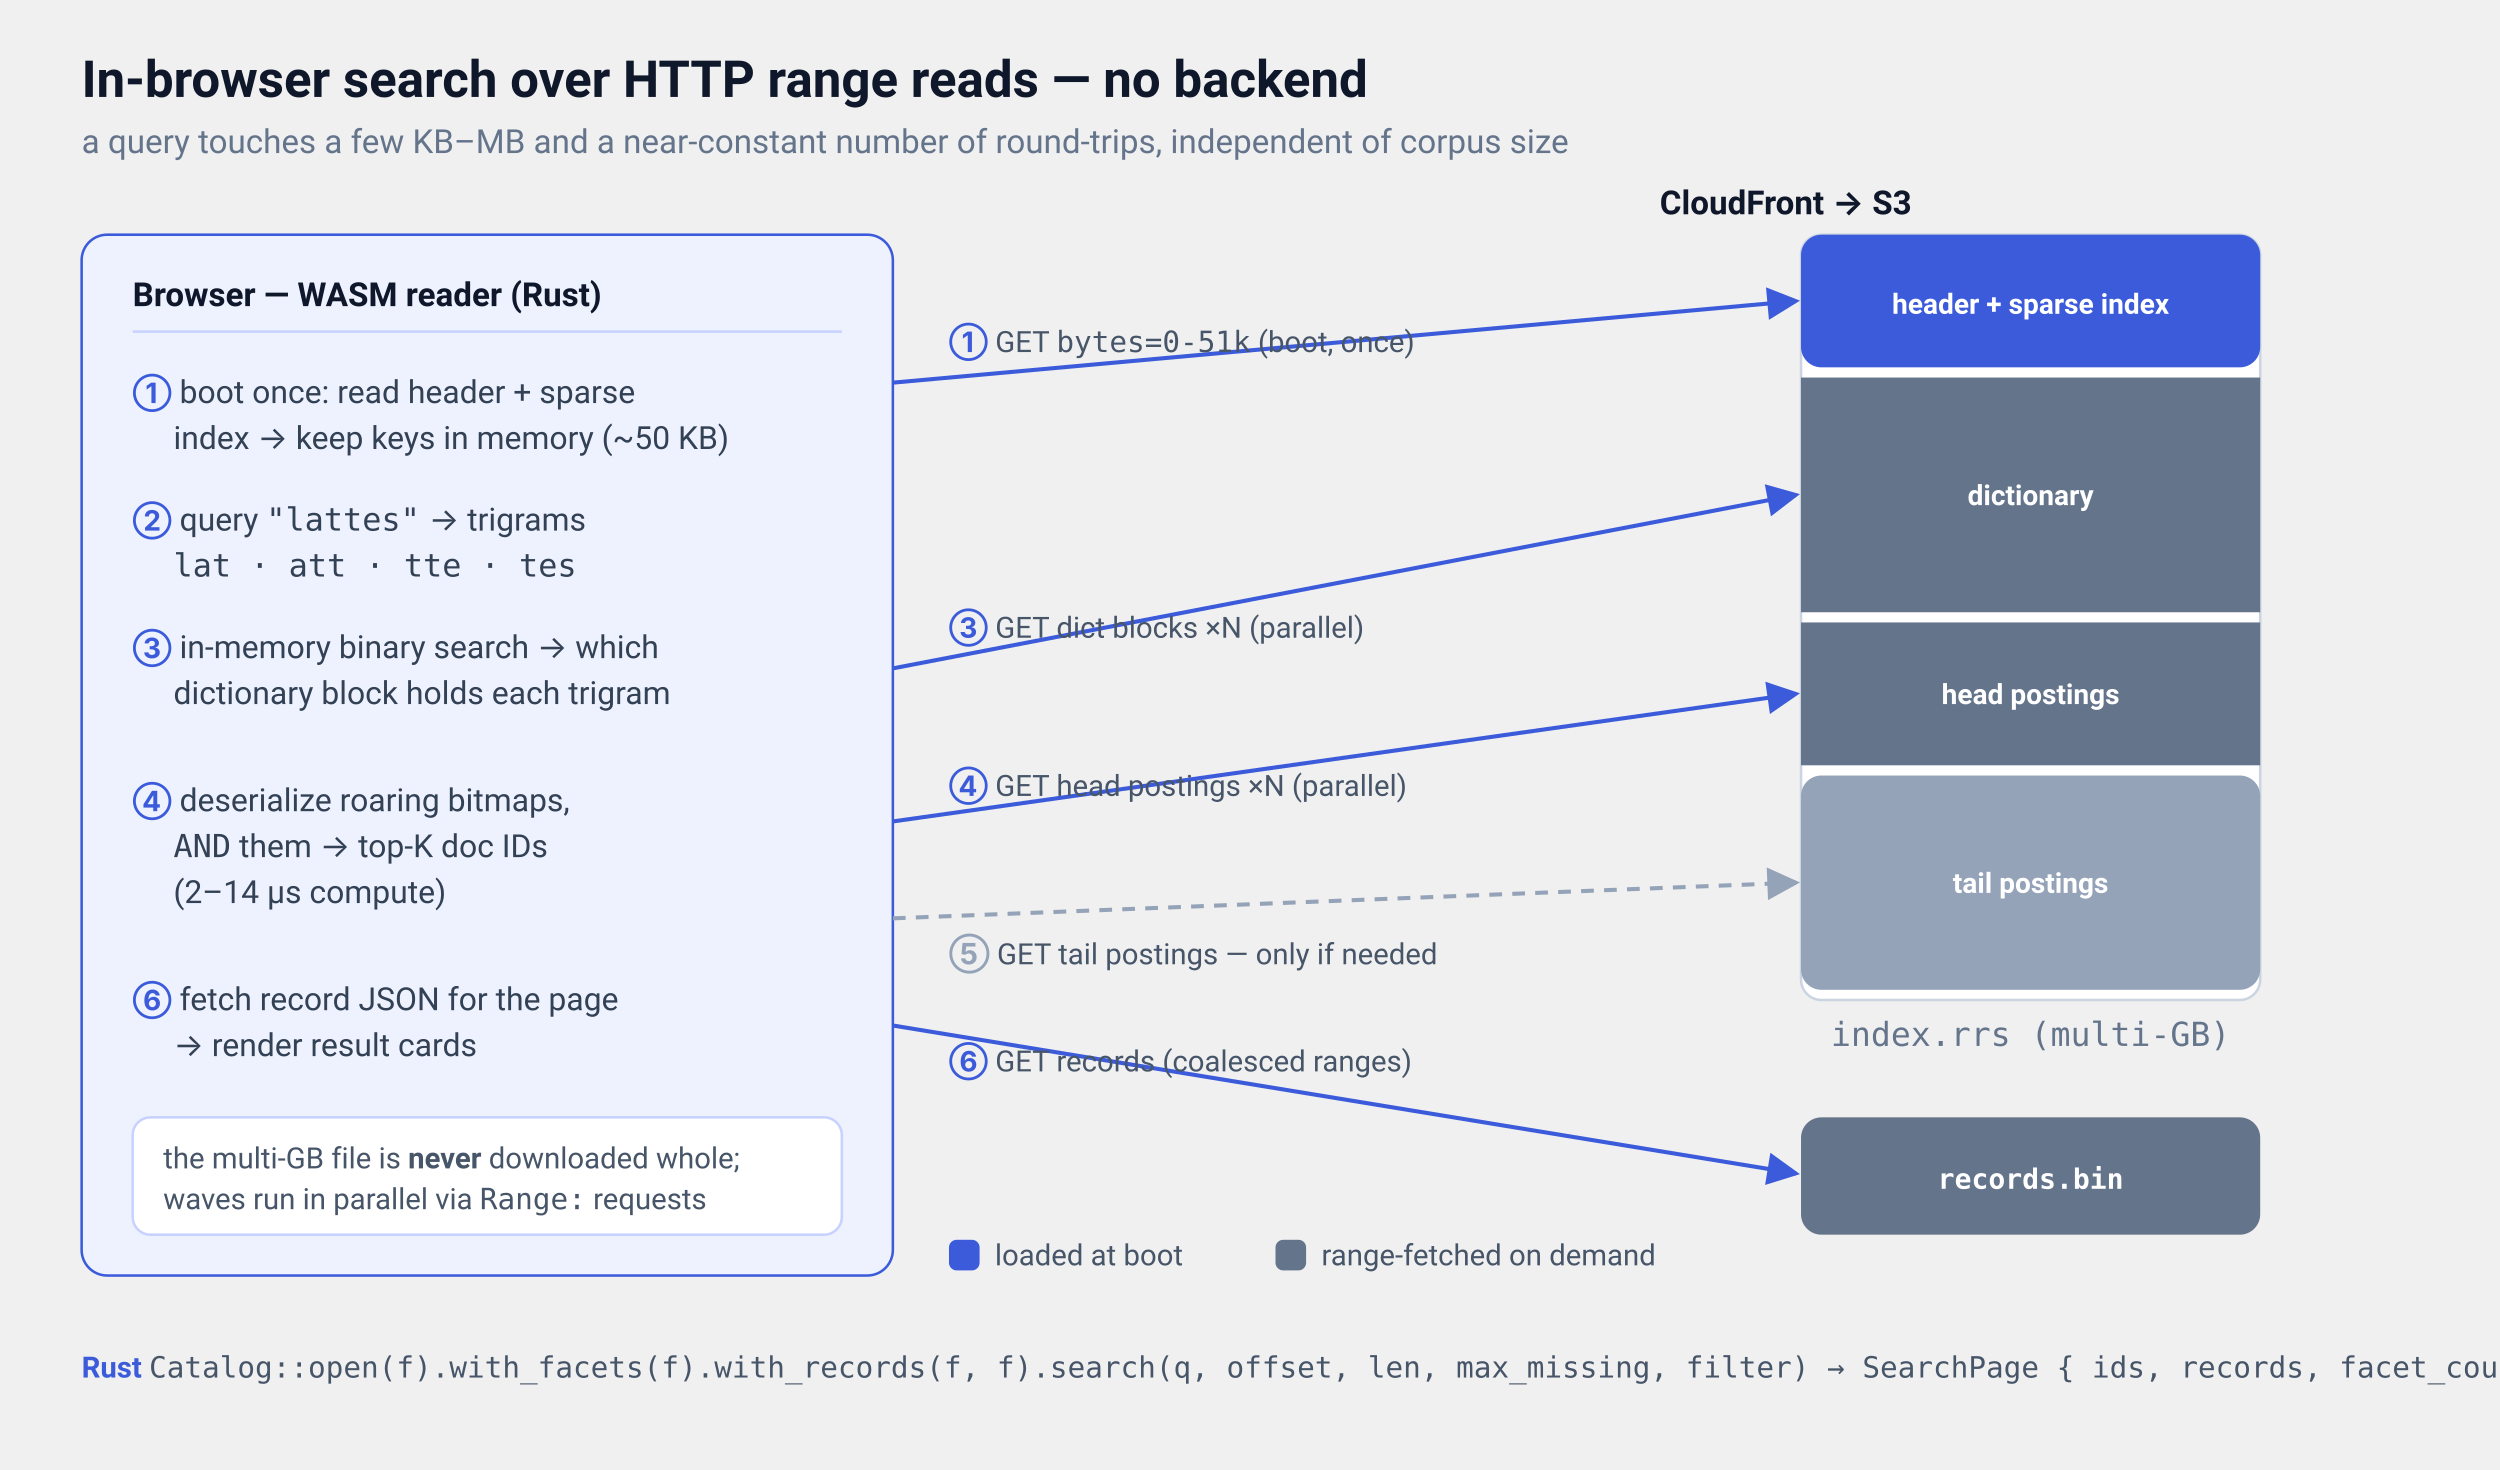
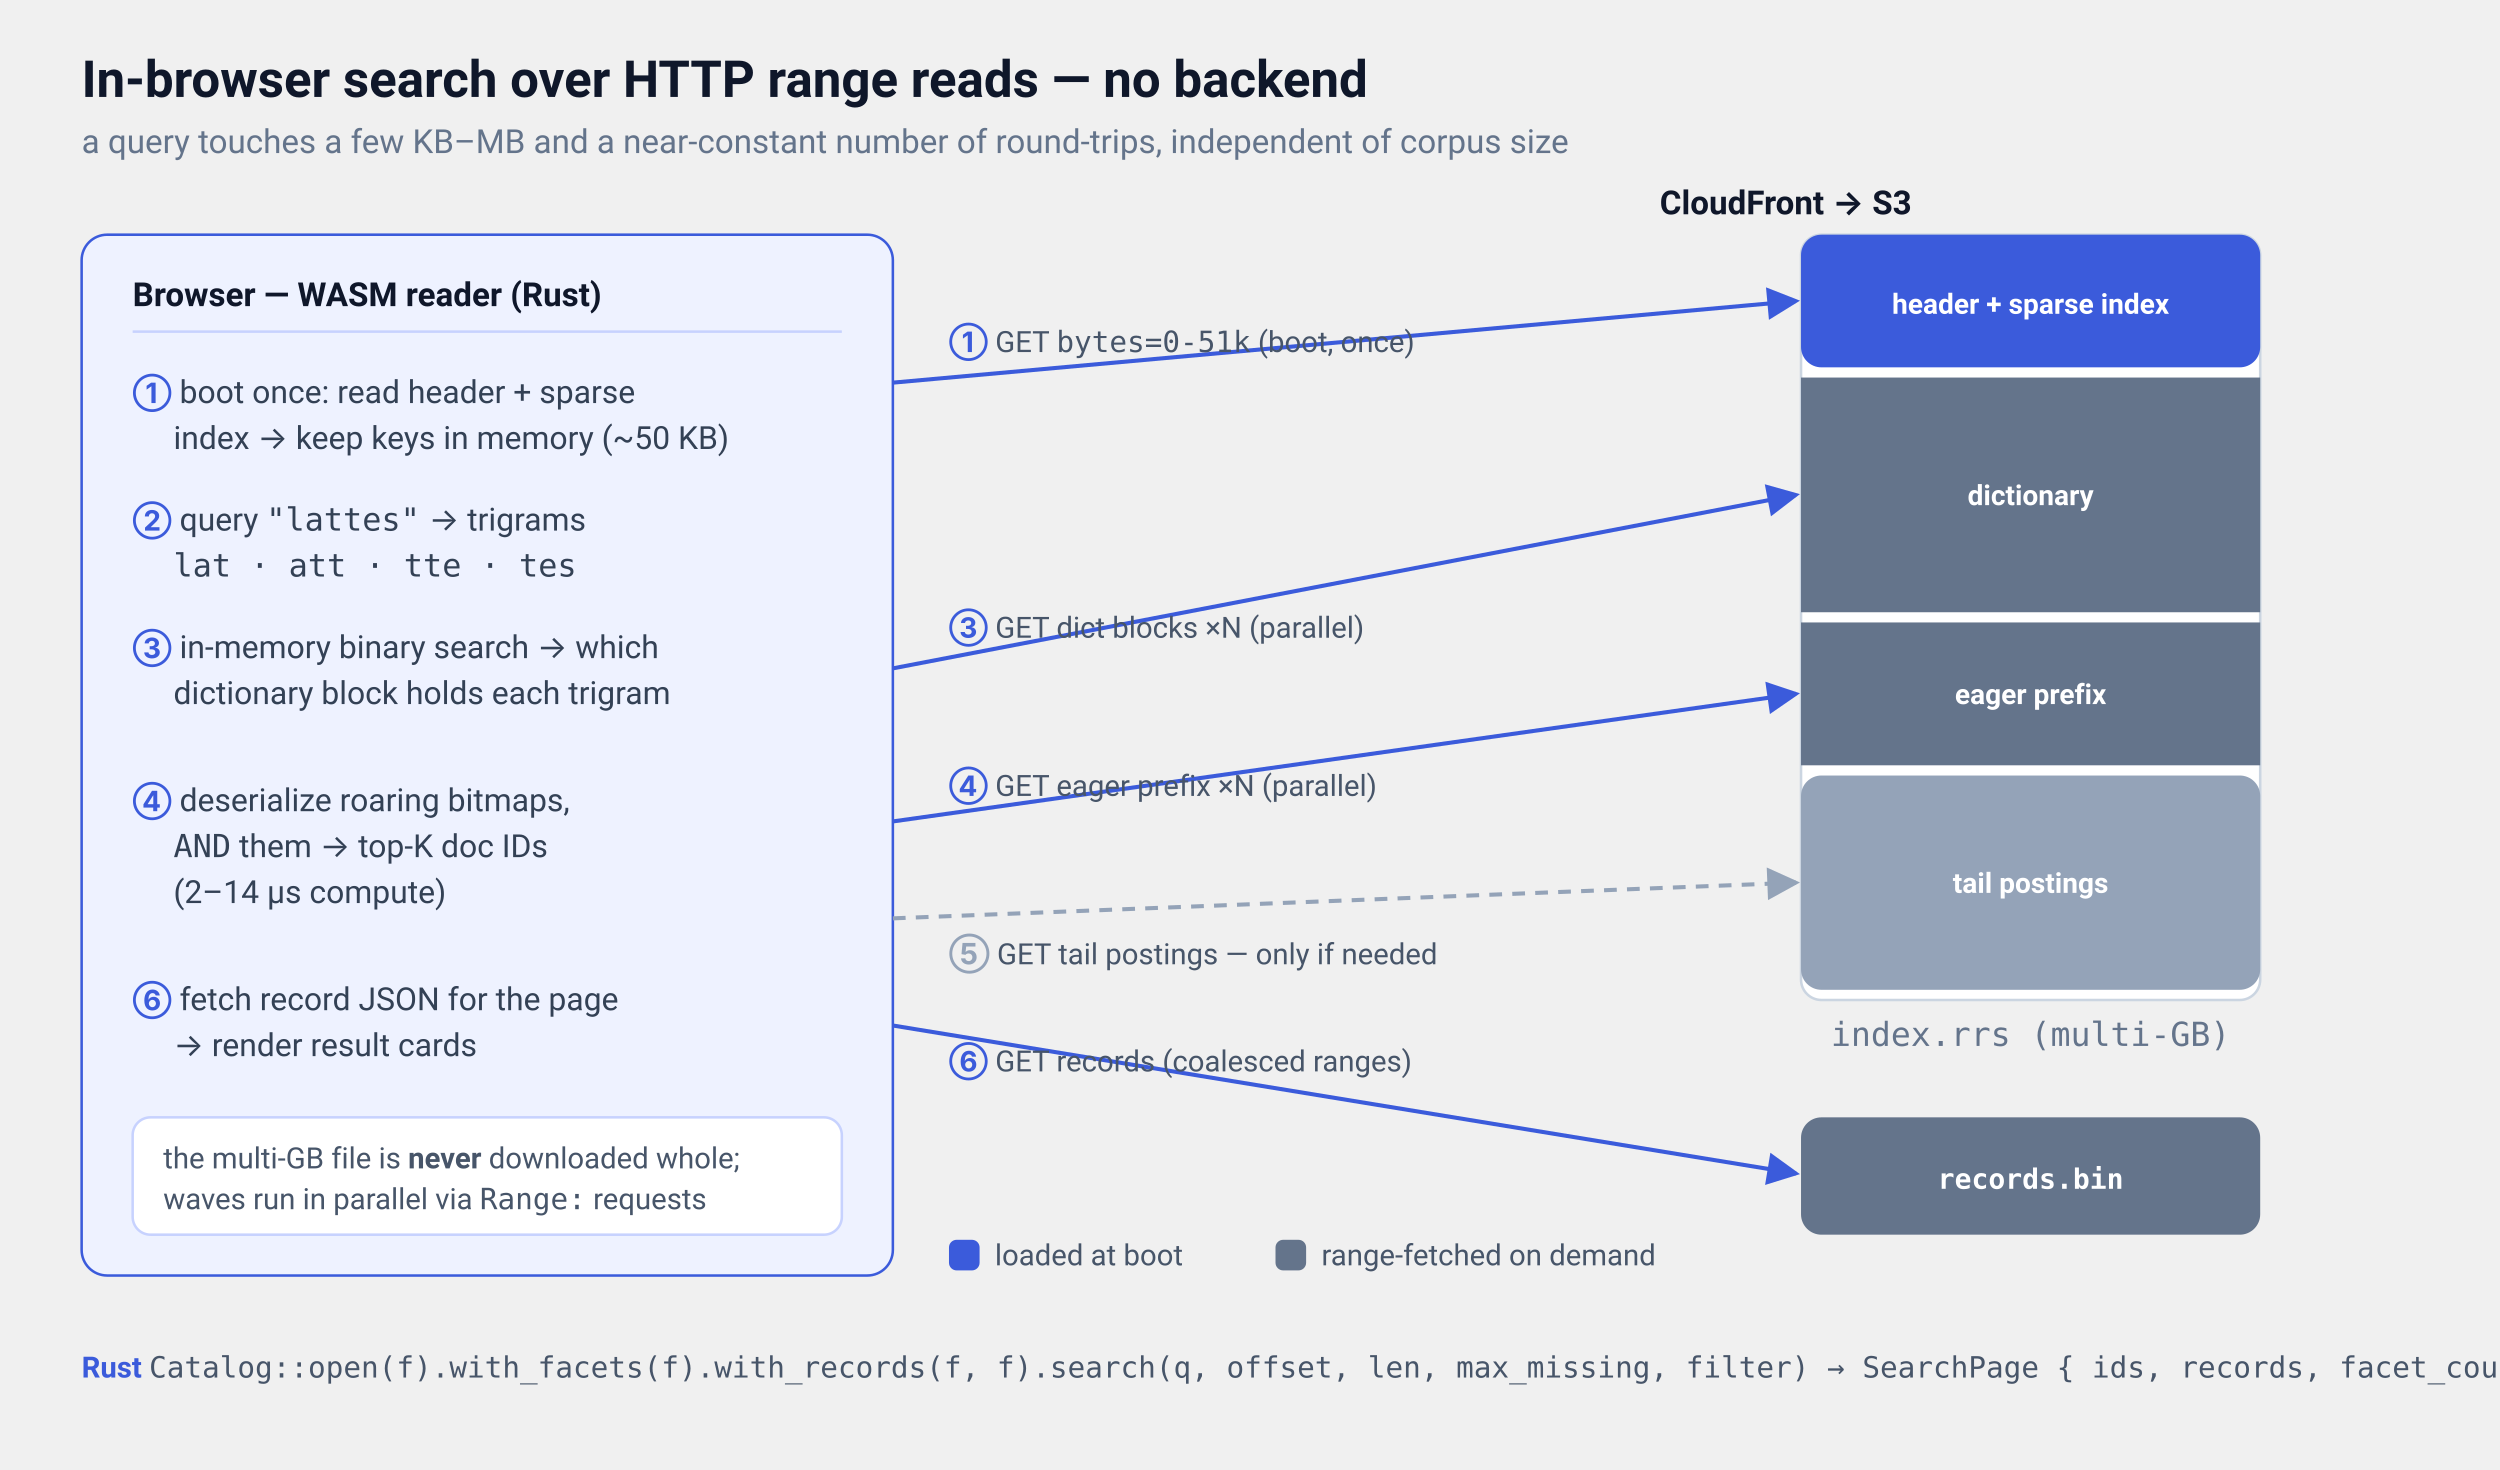
<svg xmlns="http://www.w3.org/2000/svg" viewBox="0 0 980 576" font-family="-apple-system, BlinkMacSystemFont, 'Segoe UI', Roboto, sans-serif" role="img" aria-label="In-browser search via HTTP range reads">
  <defs>
    <style>
      .title{font-size:20px;font-weight:700;fill:#0f172a}
      .sub{font-size:13px;fill:#64748b}
      .box{font-size:13px;font-weight:700;fill:#0f172a}
      .step{font-size:12.5px;fill:#334155}
      .mono{font-family:ui-monospace,SFMono-Regular,Menlo,monospace}
      .seg{font-size:11px;font-weight:700;fill:#fff}
      .req{font-size:11.5px;fill:#475569}
      .wave{font-size:11px;font-weight:700;fill:#3b5bdb}
    </style>
    <marker id="a2" markerWidth="9" markerHeight="9" refX="7" refY="4" orient="auto">
      <path d="M0,0 L8,4 L0,8 z" fill="#3b5bdb" />
    </marker>
    <marker id="a3" markerWidth="9" markerHeight="9" refX="7" refY="4" orient="auto">
      <path d="M0,0 L8,4 L0,8 z" fill="#94a3b8" />
    </marker>
  </defs>
  <text x="32" y="38" class="title">In-browser search over HTTP range reads — no backend</text>
  <text x="32" y="60" class="sub">a query touches a few KB–MB and a near-constant number of round-trips, independent of corpus size</text>
  <rect x="32" y="92" width="318" height="408" rx="10" fill="#eef2ff" stroke="#3b5bdb" />
  <text x="52" y="120" class="box">Browser — WASM reader (Rust)</text>
  <line x1="52" y1="130" x2="330" y2="130" stroke="#c7d2fe" />
  <text x="52" y="158" class="step">
    <tspan class="wave">①</tspan> boot once: read header + sparse</text>
  <text x="68" y="176" class="step">index → keep keys in memory (~50 KB)</text>
  <text x="52" y="208" class="step">
    <tspan class="wave">②</tspan> query <tspan class="mono">"lattes"</tspan> → trigrams</text>
  <text x="68" y="226" class="step mono" font-size="12">lat · att · tte · tes</text>
  <text x="52" y="258" class="step">
    <tspan class="wave">③</tspan> in-memory binary search → which</text>
  <text x="68" y="276" class="step">dictionary block holds each trigram</text>
  <text x="52" y="318" class="step">
    <tspan class="wave">④</tspan> deserialize roaring bitmaps,</text>
  <text x="68" y="336" class="step">
    <tspan class="mono">AND</tspan> them → top-K doc IDs</text>
  <text x="68" y="354" class="step" fill="#64748b">(2–14 µs compute)</text>
  <text x="52" y="396" class="step">
    <tspan class="wave">⑥</tspan> fetch record JSON for the page</text>
  <text x="68" y="414" class="step">→ render result cards</text>
  <rect x="52" y="438" width="278" height="46" rx="7" fill="#fff" stroke="#c7d2fe" />
  <text x="64" y="458" class="req">the multi-GB file is <tspan font-weight="700">never</tspan> downloaded whole;</text>
  <text x="64" y="474" class="req">waves run in parallel via <tspan class="mono">Range:</tspan> requests</text>
  <text x="700" y="84" class="box" text-anchor="middle">CloudFront → S3</text>
  <rect x="706" y="92" width="180" height="300" rx="8" fill="#fff" stroke="#cbd5e1" />
  <rect x="706" y="92" width="180" height="52" rx="8" fill="#3b5bdb" />
  <rect x="706" y="148" width="180" height="92" fill="#64748b" />
  <rect x="706" y="244" width="180" height="56" fill="#64748b" />
  <rect x="706" y="304" width="180" height="84" rx="8" fill="#94a3b8" />
  <text x="796" y="123" class="seg" text-anchor="middle">header + sparse index</text>
  <text x="796" y="198" class="seg" text-anchor="middle">dictionary</text>
-   <text x="796" y="276" class="seg" text-anchor="middle">head postings</text>
+   <text x="796" y="276" class="seg" text-anchor="middle">eager prefix</text>
  <text x="796" y="350" class="seg" text-anchor="middle">tail postings</text>
  <text x="796" y="410" class="sub mono" text-anchor="middle" font-size="11">index.rrs (multi-GB)</text>
  <rect x="706" y="438" width="180" height="46" rx="8" fill="#64748b" />
  <text x="796" y="466" class="seg mono" text-anchor="middle" font-size="11">records.bin</text>
  <line x1="350" y1="150" x2="704" y2="118" stroke="#3b5bdb" stroke-width="1.6" marker-end="url(#a2)" />
  <text x="372" y="138" class="req">
    <tspan class="wave">①</tspan> GET <tspan class="mono">bytes=0-51k</tspan> (boot, once)</text>
  <line x1="350" y1="262" x2="704" y2="194" stroke="#3b5bdb" stroke-width="1.6" marker-end="url(#a2)" />
  <text x="372" y="250" class="req">
    <tspan class="wave">③</tspan> GET dict blocks ×N (parallel)</text>
  <line x1="350" y1="322" x2="704" y2="272" stroke="#3b5bdb" stroke-width="1.6" marker-end="url(#a2)" />
  <text x="372" y="312" class="req">
-     <tspan class="wave">④</tspan> GET head postings ×N (parallel)</text>
+     <tspan class="wave">④</tspan> GET eager prefix ×N (parallel)</text>
  <line x1="350" y1="360" x2="704" y2="346" stroke="#94a3b8" stroke-width="1.6" stroke-dasharray="5 4" marker-end="url(#a3)" />
  <text x="372" y="378" class="req" fill="#64748b">
    <tspan fill="#94a3b8" font-weight="700">⑤</tspan> GET tail postings — only if needed</text>
  <line x1="350" y1="402" x2="704" y2="460" stroke="#3b5bdb" stroke-width="1.6" marker-end="url(#a2)" />
  <text x="372" y="420" class="req">
    <tspan class="wave">⑥</tspan> GET records (coalesced ranges)</text>
  <rect x="372" y="486" width="12" height="12" rx="3" fill="#3b5bdb" />
  <text x="390" y="496" class="req">loaded at boot</text>
  <rect x="500" y="486" width="12" height="12" rx="3" fill="#64748b" />
  <text x="518" y="496" class="req">range-fetched on demand</text>
  <text x="32" y="540" class="req">
    <tspan font-weight="700" fill="#3b5bdb">Rust</tspan>
    <tspan class="mono">Catalog::open(f).with_facets(f).with_records(f, f).search(q, offset, len, max_missing, filter) → SearchPage { ids, records, facet_counts }</tspan>
  </text>
</svg>
